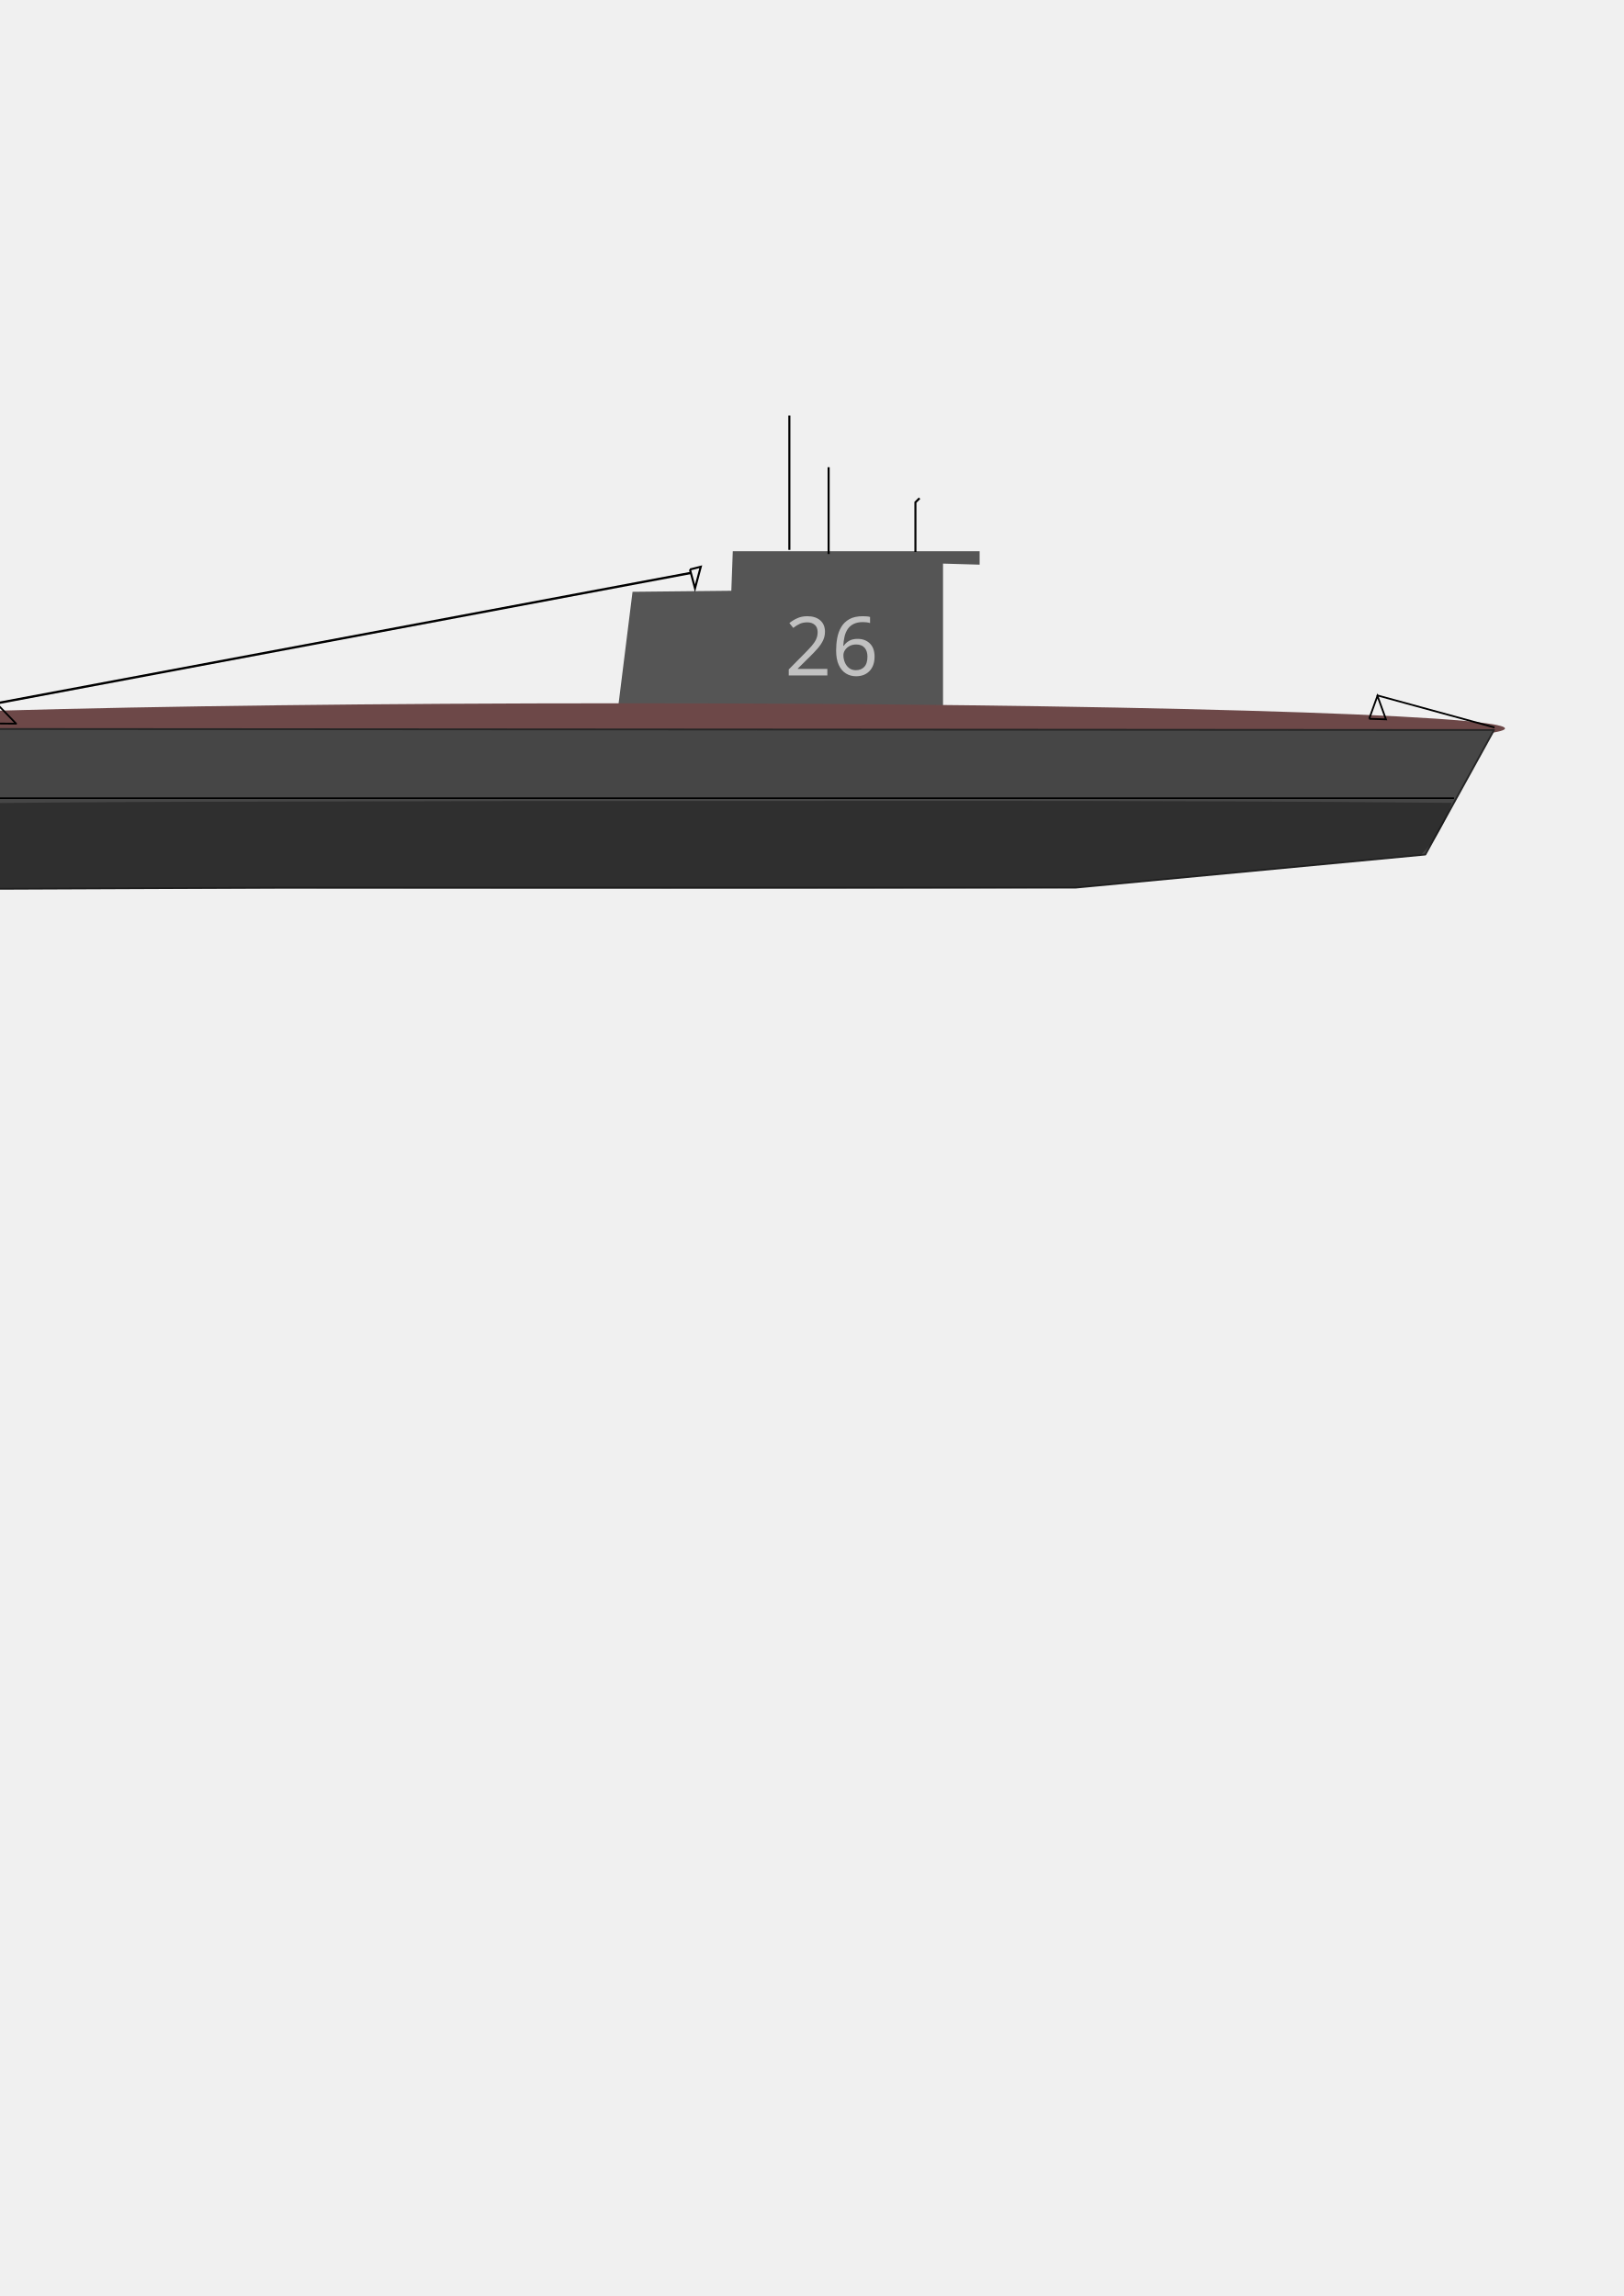
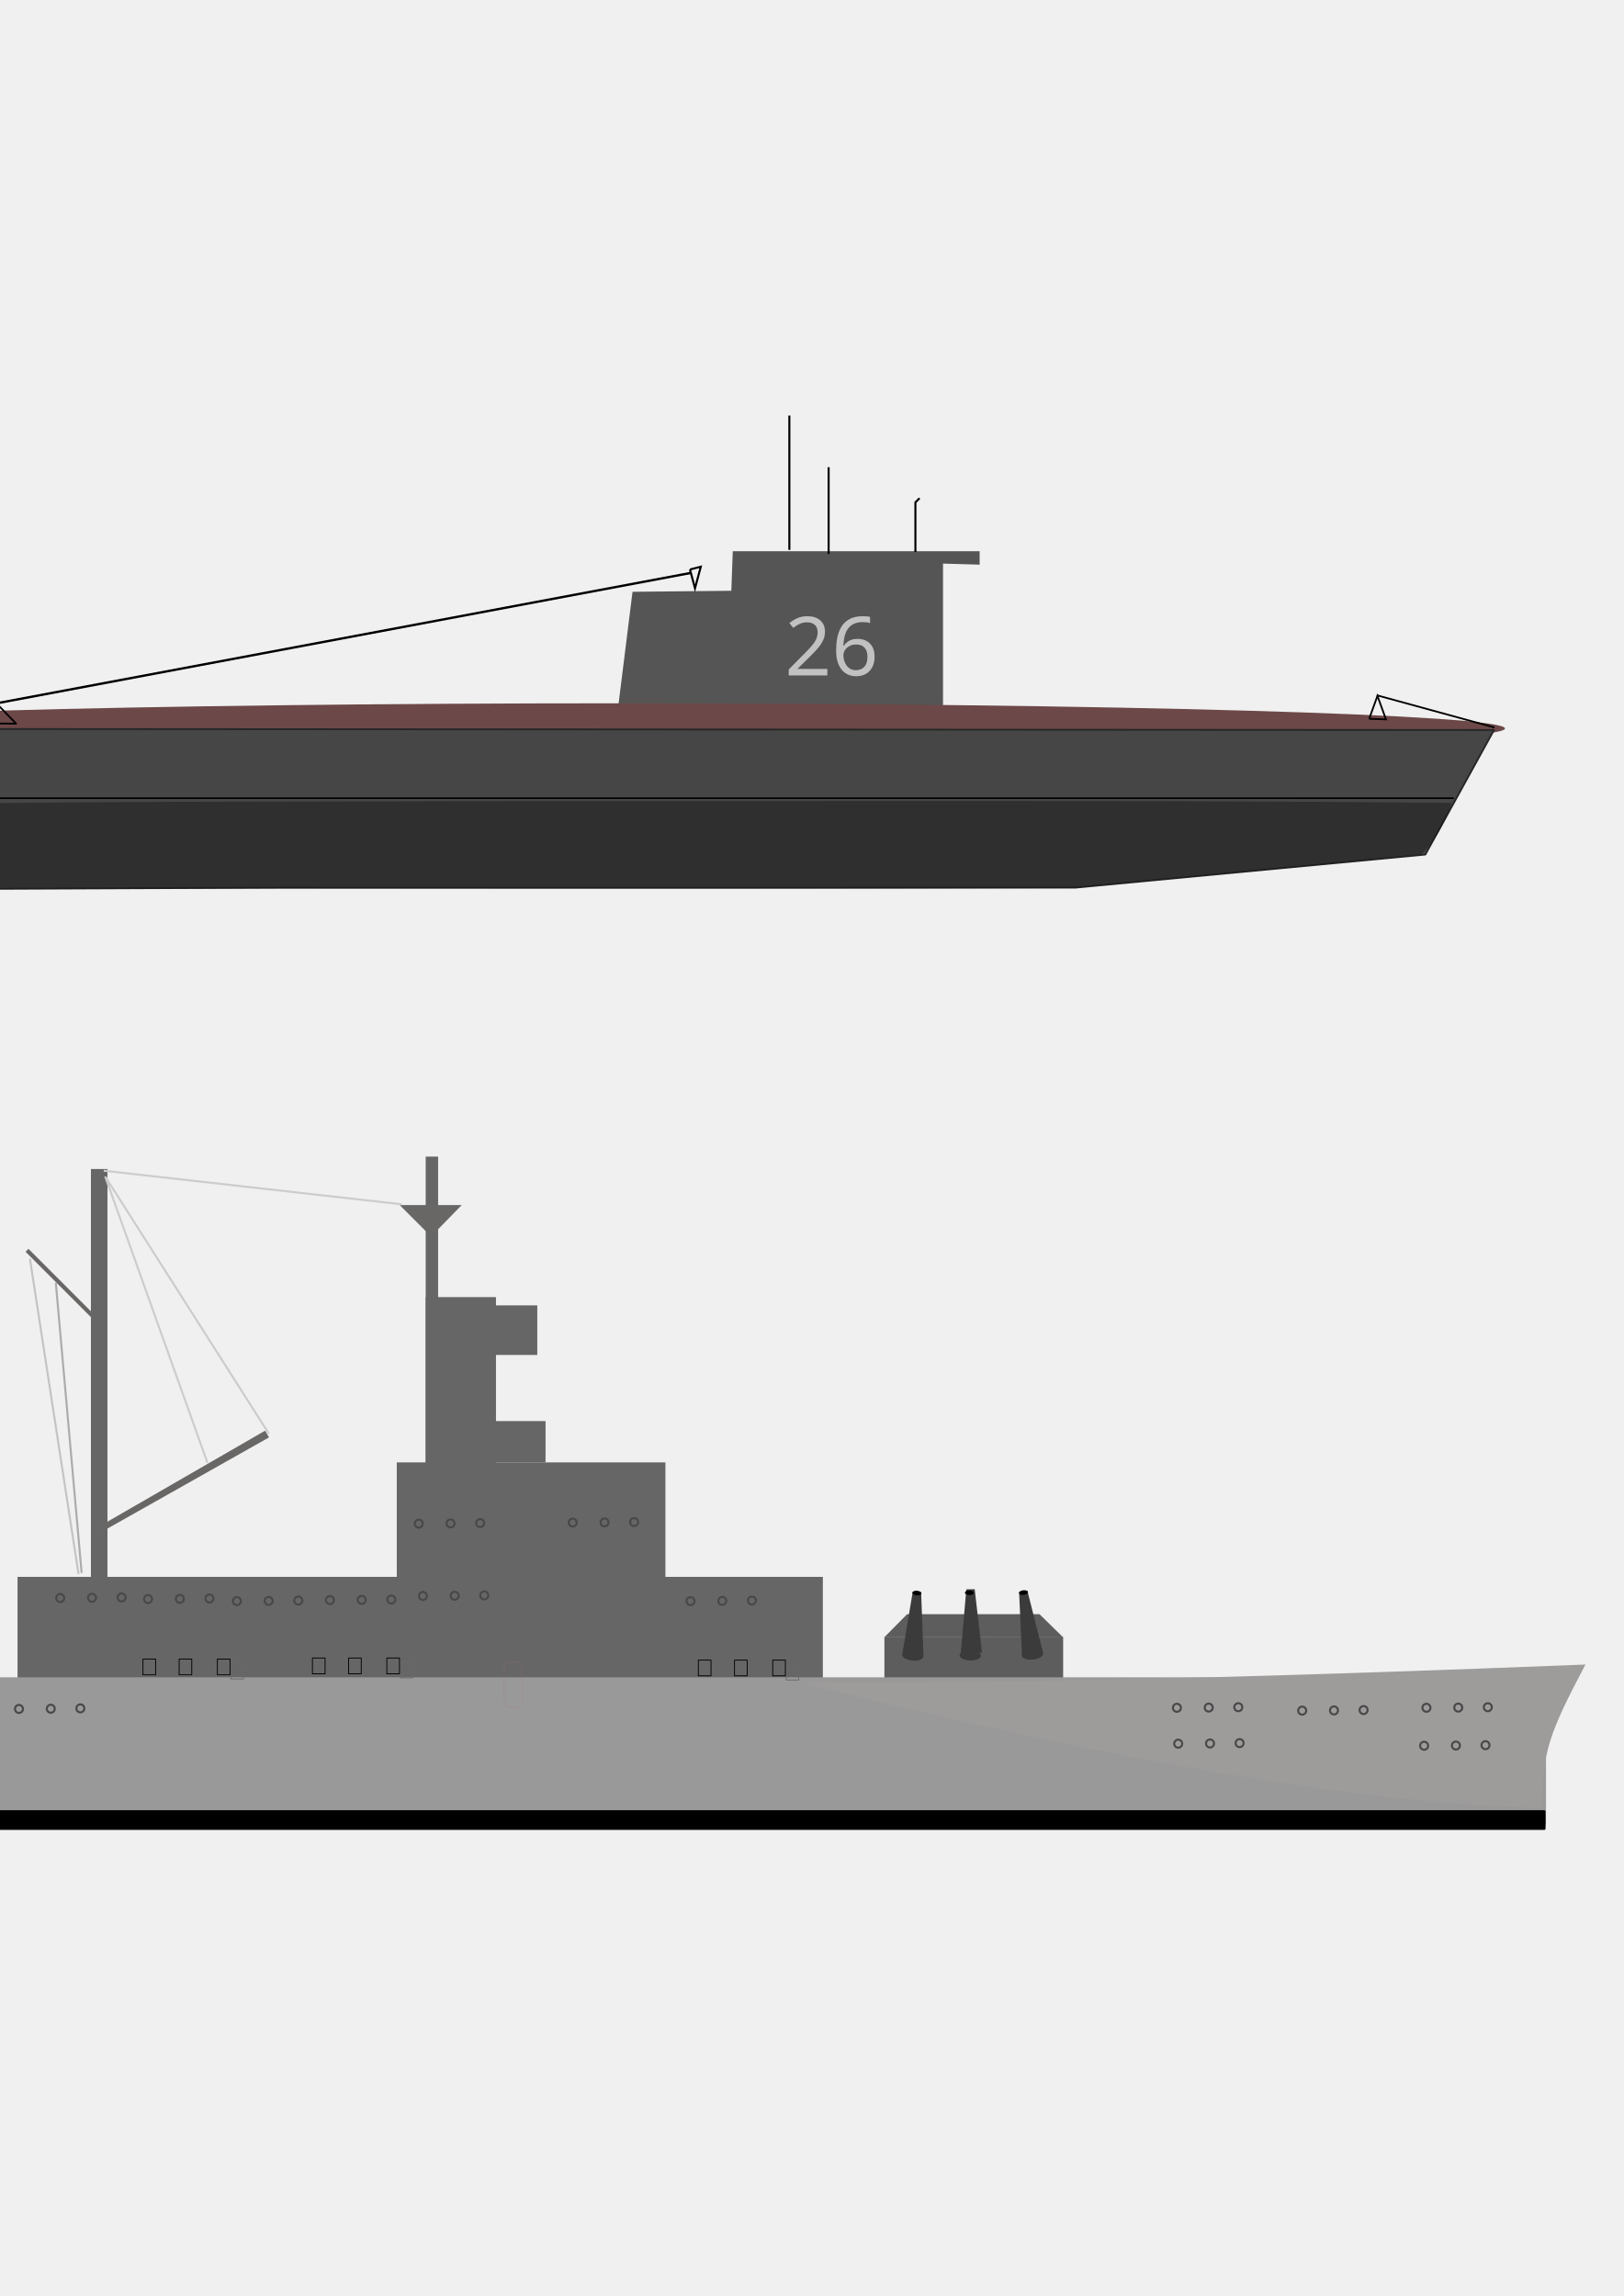
<svg xmlns="http://www.w3.org/2000/svg" width="210mm" height="297mm" id="svg4766" version="1.1">
  <defs id="defs4768">
    </defs>
  <g id="layer1">
+     <g id="g4401" transform="matrix(1.092113,0,0,1.092113,-94.08322,140.2085)">
+       <rect y="604.362" x="482" height="22" width="80" id="rect4350" style="fill:#5d5d5d;fill-opacity:1;stroke:none" />
+       <path id="path4354" d="m 482.088,604.45 10.088,-10.227 59.224,0 10.536,10.302 z" style="fill:#5d5d5d;fill-opacity:1;stroke:none" />
+       <path id="path4356" d="m 494.702,584.095 3.74,0.234 1.033,28.614 -6.713,-0.701 -2.735,-0.286 z" style="fill:#3b3b3b;fill-opacity:1;stroke:none" />
+       <path transform="matrix(1.118913,0.116868,-0.0950088,0.9096298,1.863638,-32.18919)" d="m 499.5,645.362 c 0,1.381 -1.903,2.5 -4.25,2.5 -2.347,0 -4.25,-1.119 -4.25,-2.5 0,-1.381 1.903,-2.5 4.25,-2.5 2.347,0 4.25,1.119 4.25,2.5 z" id="path4358" style="fill:#3b3b3b;fill-opacity:1;stroke:none" />
+       <path transform="matrix(1.590098,0.1566569,-0.1613885,1.457472,-195.2486,-338.6144)" d="m 495.24,580.457 c 0,0.391 -0.564,0.707 -1.26,0.707 -0.696,0 -1.26,-0.317 -1.26,-0.707 0,-0.391 0.564,-0.707 1.26,-0.707 0.696,0 1.26,0.317 1.26,0.707 z" id="path4360" style="fill:#000000;fill-opacity:1;stroke:none" />
+       <path id="path4356-2" d="m 542.291,584.283 3.706,-0.556 7.014,27.76 -6.711,0.723 -2.734,0.295 z" style="fill:#3b3b3b;fill-opacity:1;stroke:none" />
+       <path transform="matrix(1.118528,-0.1204975,0.09795947,0.9093168,-68.88295,85.12111)" d="m 499.5,645.362 c 0,1.381 -1.903,2.5 -4.25,2.5 -2.347,0 -4.25,-1.119 -4.25,-2.5 0,-1.381 1.903,-2.5 4.25,-2.5 2.347,0 4.25,1.119 4.25,2.5 z" id="path4358-4" style="fill:#3b3b3b;fill-opacity:1;stroke:none" />
+       <path transform="matrix(1.587573,-0.1804555,0.1480024,1.458892,-325.9002,-173.1264)" d="m 495.24,580.457 c 0,0.391 -0.564,0.707 -1.26,0.707 -0.696,0 -1.26,-0.317 -1.26,-0.707 0,-0.391 0.564,-0.707 1.26,-0.707 0.696,0 1.26,0.317 1.26,0.707 z" id="path4360-8" style="fill:#000000;fill-opacity:1;stroke:none" />
+       <path id="path4356-6" d="m 518.664,583.115 3.747,-0.063 3.295,28.442 -6.748,-0.168 -2.749,-0.068 z" style="fill:#3b3b3b;fill-opacity:1;stroke:none" />
+       <path transform="matrix(1.124654,0.02791871,-0.02269675,0.9142964,-21.91768,8.782819)" d="m 499.5,645.362 c 0,1.381 -1.903,2.5 -4.25,2.5 -2.347,0 -4.25,-1.119 -4.25,-2.5 0,-1.381 1.903,-2.5 4.25,-2.5 2.347,0 4.25,1.119 4.25,2.5 z" id="path4358-3" style="fill:#3b3b3b;fill-opacity:1;stroke:none" />
+       <path transform="matrix(1.597509,0.0302799,-0.04549642,1.465674,-242.6704,-281.0755)" d="m 495.24,580.457 c 0,0.391 -0.564,0.707 -1.26,0.707 -0.696,0 -1.26,-0.317 -1.26,-0.707 0,-0.391 0.564,-0.707 1.26,-0.707 0.696,0 1.26,0.317 1.26,0.707 z" id="path4360-2" style="fill:#000000;fill-opacity:1;stroke:none" />
+     </g>
+     <g id="g4401-5" transform="matrix(1.092113,0,0,1.092113,-664.0832,139.9533)">
+       <rect y="604.362" x="482" height="22" width="80" id="rect4350-2" style="fill:#5d5d5d;fill-opacity:1;stroke:none" />
+       <path id="path4354-3" d="m 482.088,604.45 10.088,-10.227 59.224,0 10.536,10.302 z" style="fill:#5d5d5d;fill-opacity:1;stroke:none" />
+       <path id="path4356-1" d="m 494.702,584.095 3.74,0.234 1.033,28.614 -6.713,-0.701 -2.735,-0.286 z" style="fill:#3b3b3b;fill-opacity:1;stroke:none" />
+       <path transform="matrix(1.118913,0.116868,-0.0950088,0.9096298,1.863638,-32.18919)" d="m 499.5,645.362 c 0,1.381 -1.903,2.5 -4.25,2.5 -2.347,0 -4.25,-1.119 -4.25,-2.5 0,-1.381 1.903,-2.5 4.25,-2.5 2.347,0 4.25,1.119 4.25,2.5 z" id="path4358-5" style="fill:#3b3b3b;fill-opacity:1;stroke:none" />
+       <path transform="matrix(1.590098,0.1566569,-0.1613885,1.457472,-195.2486,-338.6144)" d="m 495.24,580.457 c 0,0.391 -0.564,0.707 -1.26,0.707 -0.696,0 -1.26,-0.317 -1.26,-0.707 0,-0.391 0.564,-0.707 1.26,-0.707 0.696,0 1.26,0.317 1.26,0.707 z" id="path4360-9" style="fill:#000000;fill-opacity:1;stroke:none" />
+       <path id="path4356-2-3" d="m 542.291,584.283 3.706,-0.556 7.014,27.76 -6.711,0.723 -2.734,0.295 z" style="fill:#3b3b3b;fill-opacity:1;stroke:none" />
+       <path transform="matrix(1.118528,-0.1204975,0.09795947,0.9093168,-68.88295,85.12111)" d="m 499.5,645.362 c 0,1.381 -1.903,2.5 -4.25,2.5 -2.347,0 -4.25,-1.119 -4.25,-2.5 0,-1.381 1.903,-2.5 4.25,-2.5 2.347,0 4.25,1.119 4.25,2.5 z" id="path4358-4-3" style="fill:#3b3b3b;fill-opacity:1;stroke:none" />
+       <path transform="matrix(1.587573,-0.1804555,0.1480024,1.458892,-325.9002,-173.1264)" d="m 495.24,580.457 c 0,0.391 -0.564,0.707 -1.26,0.707 -0.696,0 -1.26,-0.317 -1.26,-0.707 0,-0.391 0.564,-0.707 1.26,-0.707 0.696,0 1.26,0.317 1.26,0.707 z" id="path4360-8-0" style="fill:#000000;fill-opacity:1;stroke:none" />
+       <path id="path4356-6-8" d="m 518.664,583.115 3.747,-0.063 3.295,28.442 -6.748,-0.168 -2.749,-0.068 z" style="fill:#3b3b3b;fill-opacity:1;stroke:none" />
+       <path transform="matrix(1.124654,0.02791871,-0.02269675,0.9142964,-21.91768,8.782819)" d="m 499.5,645.362 c 0,1.381 -1.903,2.5 -4.25,2.5 -2.347,0 -4.25,-1.119 -4.25,-2.5 0,-1.381 1.903,-2.5 4.25,-2.5 2.347,0 4.25,1.119 4.25,2.5 z" id="path4358-3-2" style="fill:#3b3b3b;fill-opacity:1;stroke:none" />
+       <path transform="matrix(1.597509,0.0302799,-0.04549642,1.465674,-242.6704,-281.0755)" d="m 495.24,580.457 c 0,0.391 -0.564,0.707 -1.26,0.707 -0.696,0 -1.26,-0.317 -1.26,-0.707 0,-0.391 0.564,-0.707 1.26,-0.707 0.696,0 1.26,0.317 1.26,0.707 z" id="path4360-2-7" style="fill:#000000;fill-opacity:1;stroke:none" />
+     </g>
+     <rect style="fill:#666666;fill-opacity:1;stroke:none" id="rect3874" width="393.659" height="84.387" x="8.571" y="770.934" ry="0" />
+     <rect style="fill:#666666;fill-opacity:1;stroke:none" id="rect3876" width="131.32" height="60.609" x="193.949" y="714.971" />
+     <rect style="fill:#666666;fill-opacity:1;stroke:none" id="rect3878" width="58.589" height="20.203" x="208.091" y="694.768" />
+     <rect style="fill:#666666;fill-opacity:1;stroke:none" id="rect3880" width="34.345" height="98.995" x="208.091" y="634.159" />
+     <rect style="fill:#666666;fill-opacity:1;stroke:none" id="rect3882" width="38.386" height="24.244" x="224.254" y="638.2" />
    <path style="fill:#555555;fill-opacity:1;stroke:none" d="m 299.911,363.791 9.281,-74.459 48.295,-0.505 0.712,-19.322 120.668,0 0,6.556 -17.896,-0.515 0,28.78 0,11.607 0,46.429 -161.06,1.429" id="path5290" />
    <path style="fill:none;stroke:#000000;stroke-width:1px;stroke-linecap:butt;stroke-linejoin:miter;stroke-opacity:1" d="m 337.265,278.429 2.465,9.199 2.827,-10.55 -5.292,1.35" id="path5310" />
    <path style="fill:none;stroke:#000000;stroke-width:1px;stroke-linecap:butt;stroke-linejoin:miter;stroke-opacity:1" d="m 385.855,268.83 0,-65.66 0,0" id="path5314" />
    <path style="fill:none;stroke:#000000;stroke-width:1px;stroke-linecap:butt;stroke-linejoin:miter;stroke-opacity:1" d="m 405.048,270.851 0,-42.426" id="path5318" />
    <path style="fill:none;stroke:#000000;stroke-width:1px;stroke-linecap:butt;stroke-linejoin:miter;stroke-opacity:1" d="m 447.474,269.841 0,-24.244 2.02,-2.02" id="path5322" />
    <text xml:space="preserve" style="font-size:40px;font-style:normal;font-weight:normal;line-height:125%;letter-spacing:0px;word-spacing:0px;opacity:0.708;fill:#ffffff;fill-opacity:1;stroke:none;font-family:Sans" x="383.628" y="330.219" id="text5326">
      <tspan id="tspan5328" x="383.628" y="330.219" style="fill:#ececec">26</tspan>
    </text>
    <path style="fill:#6d4848;fill-opacity:1;stroke:none" id="path4774" d="m 697.143,379.505 a 312.857,24.286 0 1 1 -625.714,0 312.857,24.286 0 1 1 625.714,0 z" transform="matrix(1.378157,0,0,0.5068599,-225.0914,163.7896)" />
    <path style="fill:#464646;fill-opacity:1;stroke:#262626;stroke-width:0.873px;stroke-linecap:round;stroke-linejoin:round;stroke-opacity:1" d="m 730.305,356.908 -33.568,60.886 -171.078,16.182 -390.995,0 -137.756,0.583 -41.127,-39.167 -63.699,-12.672 -18.404,-26.405 856.627,0.593" id="path5286" />
    <path style="fill:none;stroke:#000000;stroke-width:0.856;stroke-linecap:butt;stroke-linejoin:round;stroke-miterlimit:4;stroke-opacity:1;stroke-dasharray:none" d="M -16.036,353.598 -2.823,342.733 7.873,353.797 -16.036,353.598" id="path5294" />
    <path style="fill:none;stroke:#000000;stroke-width:1.134px;stroke-linecap:butt;stroke-linejoin:miter;stroke-opacity:1" d="M 337.988,280.047 -2.274,343.963" id="path5298" />
    <path style="fill:none;stroke:#000000;stroke-width:0.86px;stroke-linecap:butt;stroke-linejoin:miter;stroke-opacity:1" d="m 669.287,351.419 4.041,-11.204 4.161,11.48 -8.202,-0.277" id="path5302" />
    <path style="fill:none;stroke:#000000;stroke-width:0.86px;stroke-linecap:butt;stroke-linejoin:miter;stroke-opacity:1" d="M 730.559,355.666 672.974,339.905" id="path5306" />
    <path style="fill:#333333;stroke:#000000;stroke-width:0.77px;stroke-linecap:butt;stroke-linejoin:miter;stroke-opacity:1" d="m -68.249,390.249 778.999,0" id="path5363" />
    <path style="opacity:0.408;fill:#0e0e0e;fill-opacity:1;stroke:none" d="m 249.276,391.631 c -100.023,0.373 -200.076,-0.024 -300.078,1.641 4.048,3.617 13.027,8.089 17.741,13.385 10.381,8.978 20.048,18.867 30.305,27.905 175.817,-0.259 351.684,0.518 527.47,-0.388 56.638,-5.763 113.661,-10.447 170.103,-16.532 6.889,-6.572 12.084,-16.434 14.773,-25.128 -153.42,-1.452 -306.882,-0.81 -460.314,-0.884 z" id="path9508" />
+     <rect style="fill:#999999;fill-opacity:1;stroke:none" id="rect3081" width="1156.435" height="41.932" x="-400.721" y="851.858" ry="2.631" />
+     <rect style="fill:#999999;fill-opacity:1;stroke:none" id="rect3083" width="931.149" height="57.781" x="-175.592" y="820.027" ry="2.631" />
+     <rect style="fill:#000000;fill-opacity:1;stroke:none" id="rect3081-6" width="1156.435" height="9.608" x="-400.931" y="885.034" ry="0.603" />
+     <rect style="fill:#666666;fill-opacity:1;stroke:none" id="rect3886" width="8.081" height="214.152" x="44.447" y="571.53" />
+     <rect style="fill:#666666;fill-opacity:1;stroke:none" id="rect3888" width="6.061" height="129.3" x="208.091" y="565.469" />
+     <path style="fill:#696666;stroke:none;stroke-width:1px;stroke-linecap:butt;stroke-linejoin:miter;stroke-opacity:1;fill-opacity:1" d="m 48.992,749.316 -0.505,-3.03 81.109,-46.828 1.9,3.29 z" id="path3892" />
+     <path style="fill:#696666;stroke:none;stroke-width:1px;stroke-linecap:butt;stroke-linejoin:miter;stroke-opacity:1;fill-opacity:1" d="m 210.714,604.505 -15.357,-15.357 30.357,0 z" id="path3894" />
+     <path style="fill:none;stroke:#cccccc;stroke-width:1px;stroke-linecap:butt;stroke-linejoin:miter;stroke-opacity:1" d="m 131.429,700.934 -80,-125.714 50,140" id="path3896" />
+     <path style="fill:none;stroke:#cccccc;stroke-width:1px;stroke-linecap:butt;stroke-linejoin:miter;stroke-opacity:1" d="M 50.714,572.362 196.429,588.791" id="path3900" />
+     <path style="fill:#696666;stroke:none;stroke-width:1px;stroke-linecap:butt;stroke-linejoin:miter;stroke-opacity:1;fill-opacity:1" d="M 45.714,645.219 12.5,612.005 13.929,610.576 45.625,642.273 z" id="path3902" />
+     <path style="fill:#d6d6d6;stroke:#c4c4c4;stroke-width:1px;stroke-linecap:butt;stroke-linejoin:miter;stroke-opacity:1;fill-opacity:1" d="M 14.647,615.471 38.386,769.519" id="path3904" />
+     <path style="fill:none;stroke:#acacac;stroke-width:1px;stroke-linecap:butt;stroke-linejoin:miter;stroke-opacity:1" d="M 39.901,769.014 27.274,627.088" id="path3908" />
+     <path style="fill:#9e9b9b;fill-opacity:1;stroke:none" d="m 754.286,883.791 c -0.728,-26.732 2.9,-36.194 20.714,-70 -286.359,11.432 -383.571,8.571 -383.571,8.571 0,0 223.43,59.603 362.857,61.429 z" id="path3910" />
+     <path style="fill:#9e9b9b;fill-opacity:1;stroke:none" d="m -400.525,884.298 -13.511,-32.199 16.162,0 z" id="path3912" />
+     <path style="fill:none;fill-opacity:1;stroke:#484848;stroke-opacity:1" id="path3914" d="m 11.238,835.495 a 1.957,1.957 0 1 1 -3.914,0 1.957,1.957 0 1 1 3.914,0 z" />
+     <path transform="translate(30.00494,-0.2757308)" style="fill:none;stroke:#484848;stroke-opacity:1" id="path3914-1" d="m 11.238,835.495 a 1.957,1.957 0 1 1 -3.914,0 1.957,1.957 0 1 1 3.914,0 z" />
+     <path transform="translate(15.54065,-0.09715959)" style="fill:none;stroke:#484848;stroke-opacity:1" id="path3914-14" d="m 11.238,835.495 a 1.957,1.957 0 1 1 -3.914,0 1.957,1.957 0 1 1 3.914,0 z" />
+     <path transform="translate(-66.20458,-0.1778008)" style="fill:none;stroke:#484848;stroke-opacity:1" id="path3914-2" d="m 11.238,835.495 a 1.957,1.957 0 1 1 -3.914,0 1.957,1.957 0 1 1 3.914,0 z" />
+     <path transform="translate(-36.19964,-0.4535408)" style="fill:none;stroke:#484848;stroke-opacity:1" id="path3914-1-8" d="m 11.238,835.495 a 1.957,1.957 0 1 1 -3.914,0 1.957,1.957 0 1 1 3.914,0 z" />
+     <path transform="translate(-50.66392,-0.2749608)" style="fill:none;stroke:#484848;stroke-opacity:1" id="path3914-14-8" d="m 11.238,835.495 a 1.957,1.957 0 1 1 -3.914,0 1.957,1.957 0 1 1 3.914,0 z" />
+     <path transform="translate(-139.9457,-0.6828771)" style="fill:none;stroke:#484848;stroke-opacity:1" id="path3914-29" d="m 11.238,835.495 a 1.957,1.957 0 1 1 -3.914,0 1.957,1.957 0 1 1 3.914,0 z" />
+     <path transform="translate(-109.9408,-0.9586171)" style="fill:none;stroke:#484848;stroke-opacity:1" id="path3914-1-3" d="m 11.238,835.495 a 1.957,1.957 0 1 1 -3.914,0 1.957,1.957 0 1 1 3.914,0 z" />
+     <path transform="translate(-124.4051,-0.7800371)" style="fill:none;stroke:#484848;stroke-opacity:1" id="path3914-14-88" d="m 11.238,835.495 a 1.957,1.957 0 1 1 -3.914,0 1.957,1.957 0 1 1 3.914,0 z" />
+     <path transform="translate(688.0006,-0.5566082)" style="fill:none;stroke:#484848;stroke-opacity:1" id="path3914-3" d="m 11.238,835.495 a 1.957,1.957 0 1 1 -3.914,0 1.957,1.957 0 1 1 3.914,0 z" />
+     <path transform="translate(718.0055,-0.8323482)" style="fill:none;stroke:#484848;stroke-opacity:1" id="path3914-1-6" d="m 11.238,835.495 a 1.957,1.957 0 1 1 -3.914,0 1.957,1.957 0 1 1 3.914,0 z" />
+     <path transform="translate(703.5412,-0.6537682)" style="fill:none;stroke:#484848;stroke-opacity:1" id="path3914-14-5" d="m 11.238,835.495 a 1.957,1.957 0 1 1 -3.914,0 1.957,1.957 0 1 1 3.914,0 z" />
+     <path transform="translate(566.0246,-0.5566082)" style="fill:none;stroke:#484848;stroke-opacity:1" id="path3914-7" d="m 11.238,835.495 a 1.957,1.957 0 1 1 -3.914,0 1.957,1.957 0 1 1 3.914,0 z" />
+     <path transform="translate(596.0296,-0.8323482)" style="fill:none;stroke:#484848;stroke-opacity:1" id="path3914-1-67" d="m 11.238,835.495 a 1.957,1.957 0 1 1 -3.914,0 1.957,1.957 0 1 1 3.914,0 z" />
+     <path transform="translate(581.5653,-0.6537682)" style="fill:none;stroke:#484848;stroke-opacity:1" id="path3914-14-7" d="m 11.238,835.495 a 1.957,1.957 0 1 1 -3.914,0 1.957,1.957 0 1 1 3.914,0 z" />
+     <path transform="translate(686.8641,18.00494)" style="fill:none;stroke:#484848;stroke-opacity:1" id="path3914-0" d="m 11.238,835.495 a 1.957,1.957 0 1 1 -3.914,0 1.957,1.957 0 1 1 3.914,0 z" />
+     <path transform="translate(716.8691,17.72921)" style="fill:none;stroke:#484848;stroke-opacity:1" id="path3914-1-2" d="m 11.238,835.495 a 1.957,1.957 0 1 1 -3.914,0 1.957,1.957 0 1 1 3.914,0 z" />
+     <path transform="translate(702.4048,17.90779)" style="fill:none;stroke:#484848;stroke-opacity:1" id="path3914-14-4" d="m 11.238,835.495 a 1.957,1.957 0 1 1 -3.914,0 1.957,1.957 0 1 1 3.914,0 z" />
+     <path transform="translate(566.656,16.99479)" style="fill:none;stroke:#484848;stroke-opacity:1" id="path3914-10" d="m 11.238,835.495 a 1.957,1.957 0 1 1 -3.914,0 1.957,1.957 0 1 1 3.914,0 z" />
+     <path transform="translate(596.6609,16.71905)" style="fill:none;stroke:#484848;stroke-opacity:1" id="path3914-1-33" d="m 11.238,835.495 a 1.957,1.957 0 1 1 -3.914,0 1.957,1.957 0 1 1 3.914,0 z" />
+     <path transform="translate(582.1966,16.89763)" style="fill:none;stroke:#484848;stroke-opacity:1" id="path3914-14-0" d="m 11.238,835.495 a 1.957,1.957 0 1 1 -3.914,0 1.957,1.957 0 1 1 3.914,0 z" />
+     <path transform="translate(627.2651,0.8323519)" style="fill:none;stroke:#484848;stroke-opacity:1" id="path3914-39" d="m 11.238,835.495 a 1.957,1.957 0 1 1 -3.914,0 1.957,1.957 0 1 1 3.914,0 z" />
+     <path transform="translate(657.2701,0.5566119)" style="fill:none;stroke:#484848;stroke-opacity:1" id="path3914-1-1" d="m 11.238,835.495 a 1.957,1.957 0 1 1 -3.914,0 1.957,1.957 0 1 1 3.914,0 z" />
+     <path transform="translate(642.8058,0.7351919)" style="fill:none;stroke:#484848;stroke-opacity:1" id="path3914-14-1" d="m 11.238,835.495 a 1.957,1.957 0 1 1 -3.914,0 1.957,1.957 0 1 1 3.914,0 z" />
+     <path transform="translate(20.16347,-54.22096)" style="fill:none;stroke:#484848;stroke-opacity:1" id="path3914-5" d="m 11.238,835.495 a 1.957,1.957 0 1 1 -3.914,0 1.957,1.957 0 1 1 3.914,0 z" />
+     <path transform="translate(50.1684,-54.4967)" style="fill:none;stroke:#484848;stroke-opacity:1" id="path3914-1-29" d="m 11.238,835.495 a 1.957,1.957 0 1 1 -3.914,0 1.957,1.957 0 1 1 3.914,0 z" />
+     <path transform="translate(35.70412,-54.31812)" style="fill:none;stroke:#484848;stroke-opacity:1" id="path3914-14-9" d="m 11.238,835.495 a 1.957,1.957 0 1 1 -3.914,0 1.957,1.957 0 1 1 3.914,0 z" />
+     <path transform="translate(106.5315,-52.70573)" style="fill:none;stroke:#484848;stroke-opacity:1" id="path3914-32" d="m 11.238,835.495 a 1.957,1.957 0 1 1 -3.914,0 1.957,1.957 0 1 1 3.914,0 z" />
+     <path transform="translate(136.5365,-52.98147)" style="fill:none;stroke:#484848;stroke-opacity:1" id="path3914-1-7" d="m 11.238,835.495 a 1.957,1.957 0 1 1 -3.914,0 1.957,1.957 0 1 1 3.914,0 z" />
+     <path transform="translate(122.0722,-52.80289)" style="fill:none;stroke:#484848;stroke-opacity:1" id="path3914-14-2" d="m 11.238,835.495 a 1.957,1.957 0 1 1 -3.914,0 1.957,1.957 0 1 1 3.914,0 z" />
+     <path transform="translate(197.4452,-55.23112)" style="fill:none;stroke:#484848;stroke-opacity:1" id="path3914-53" d="m 11.238,835.495 a 1.957,1.957 0 1 1 -3.914,0 1.957,1.957 0 1 1 3.914,0 z" />
+     <path transform="translate(227.4502,-55.50686)" style="fill:none;stroke:#484848;stroke-opacity:1" id="path3914-1-9" d="m 11.238,835.495 a 1.957,1.957 0 1 1 -3.914,0 1.957,1.957 0 1 1 3.914,0 z" />
+     <path transform="translate(212.9859,-55.32827)" style="fill:none;stroke:#484848;stroke-opacity:1" id="path3914-14-42" d="m 11.238,835.495 a 1.957,1.957 0 1 1 -3.914,0 1.957,1.957 0 1 1 3.914,0 z" />
+     <path transform="translate(195.4249,-90.58645)" style="fill:none;stroke:#484848;stroke-opacity:1" id="path3914-8" d="m 11.238,835.495 a 1.957,1.957 0 1 1 -3.914,0 1.957,1.957 0 1 1 3.914,0 z" />
+     <path transform="translate(225.4299,-90.86219)" style="fill:none;stroke:#484848;stroke-opacity:1" id="path3914-1-60" d="m 11.238,835.495 a 1.957,1.957 0 1 1 -3.914,0 1.957,1.957 0 1 1 3.914,0 z" />
+     <path transform="translate(210.9656,-90.68361)" style="fill:none;stroke:#484848;stroke-opacity:1" id="path3914-14-3" d="m 11.238,835.495 a 1.957,1.957 0 1 1 -3.914,0 1.957,1.957 0 1 1 3.914,0 z" />
+     <path transform="translate(151.9884,-53.21081)" style="fill:none;stroke:#484848;stroke-opacity:1" id="path3914-59" d="m 11.238,835.495 a 1.957,1.957 0 1 1 -3.914,0 1.957,1.957 0 1 1 3.914,0 z" />
+     <path transform="translate(181.9933,-53.48655)" style="fill:none;stroke:#484848;stroke-opacity:1" id="path3914-1-5" d="m 11.238,835.495 a 1.957,1.957 0 1 1 -3.914,0 1.957,1.957 0 1 1 3.914,0 z" />
+     <path transform="translate(167.529,-53.30797)" style="fill:none;stroke:#484848;stroke-opacity:1" id="path3914-14-46" d="m 11.238,835.495 a 1.957,1.957 0 1 1 -3.914,0 1.957,1.957 0 1 1 3.914,0 z" />
+     <path transform="translate(63.09495,-53.71589)" style="fill:none;stroke:#484848;stroke-opacity:1" id="path3914-83" d="m 11.238,835.495 a 1.957,1.957 0 1 1 -3.914,0 1.957,1.957 0 1 1 3.914,0 z" />
+     <path transform="translate(93.09989,-53.99163)" style="fill:none;stroke:#484848;stroke-opacity:1" id="path3914-1-61" d="m 11.238,835.495 a 1.957,1.957 0 1 1 -3.914,0 1.957,1.957 0 1 1 3.914,0 z" />
+     <path transform="translate(78.6356,-53.81305)" style="fill:none;stroke:#484848;stroke-opacity:1" id="path3914-14-55" d="m 11.238,835.495 a 1.957,1.957 0 1 1 -3.914,0 1.957,1.957 0 1 1 3.914,0 z" />
+     <path transform="translate(328.26,-52.70573)" style="fill:none;stroke:#484848;stroke-opacity:1" id="path3914-52" d="m 11.238,835.495 a 1.957,1.957 0 1 1 -3.914,0 1.957,1.957 0 1 1 3.914,0 z" />
+     <path transform="translate(358.2649,-52.98147)" style="fill:none;stroke:#484848;stroke-opacity:1" id="path3914-1-14" d="m 11.238,835.495 a 1.957,1.957 0 1 1 -3.914,0 1.957,1.957 0 1 1 3.914,0 z" />
+     <path transform="translate(343.8006,-52.80289)" style="fill:none;stroke:#484848;stroke-opacity:1" id="path3914-14-83" d="m 11.238,835.495 a 1.957,1.957 0 1 1 -3.914,0 1.957,1.957 0 1 1 3.914,0 z" />
+     <path transform="translate(270.6813,-91.09153)" style="fill:none;stroke:#484848;stroke-opacity:1" id="path3914-22" d="m 11.238,835.495 a 1.957,1.957 0 1 1 -3.914,0 1.957,1.957 0 1 1 3.914,0 z" />
+     <path transform="translate(300.6862,-91.36727)" style="fill:none;stroke:#484848;stroke-opacity:1" id="path3914-1-92" d="m 11.238,835.495 a 1.957,1.957 0 1 1 -3.914,0 1.957,1.957 0 1 1 3.914,0 z" />
+     <path transform="translate(286.2219,-91.18869)" style="fill:none;stroke:#484848;stroke-opacity:1" id="path3914-14-17" d="m 11.238,835.495 a 1.957,1.957 0 1 1 -3.914,0 1.957,1.957 0 1 1 3.914,0 z" />
+     <rect style="fill:none;stroke:#ad6d6d;stroke-width:0.1;stroke-linecap:round;stroke-linejoin:round;stroke-miterlimit:4;stroke-opacity:1;stroke-dasharray:none;stroke-dashoffset:0" id="rect4154" width="8.586" height="22.223" x="246.477" y="812.451" ry="2.631" />
+     <rect style="fill:none;stroke:#686868;stroke-width:0.414;stroke-linecap:round;stroke-linejoin:round;stroke-miterlimit:4;stroke-opacity:1;stroke-dasharray:none;stroke-dashoffset:0" id="rect4156-5" width="6.182" height="7.7" x="384.302" y="813.652" ry="0" />
+     <rect style="fill:none;stroke:#000000;stroke-width:0.414;stroke-linecap:round;stroke-linejoin:round;stroke-miterlimit:4;stroke-opacity:1;stroke-dasharray:none;stroke-dashoffset:0" id="rect4156" width="6.182" height="7.7" x="359.049" y="811.631" ry="0" />
+     <rect style="fill:none;stroke:#000000;stroke-width:0.414;stroke-linecap:round;stroke-linejoin:round;stroke-miterlimit:4;stroke-opacity:1;stroke-dasharray:none;stroke-dashoffset:0" id="rect4156-8" width="6.182" height="7.7" x="341.371" y="811.631" ry="0" />
+     <rect style="fill:none;stroke:#000000;stroke-width:0.414;stroke-linecap:round;stroke-linejoin:round;stroke-miterlimit:4;stroke-opacity:1;stroke-dasharray:none;stroke-dashoffset:0" id="rect4156-84" width="6.182" height="7.7" x="377.736" y="811.631" ry="0" />
+     <rect style="fill:none;stroke:#686868;stroke-width:0.414;stroke-linecap:round;stroke-linejoin:round;stroke-miterlimit:4;stroke-opacity:1;stroke-dasharray:none;stroke-dashoffset:0" id="rect4156-5-6" width="6.182" height="7.7" x="112.824" y="813.147" ry="0" />
+     <rect style="fill:none;stroke:#000000;stroke-width:0.414;stroke-linecap:round;stroke-linejoin:round;stroke-miterlimit:4;stroke-opacity:1;stroke-dasharray:none;stroke-dashoffset:0" id="rect4156-3" width="6.182" height="7.7" x="87.57" y="811.126" ry="0" />
+     <rect style="fill:none;stroke:#000000;stroke-width:0.414;stroke-linecap:round;stroke-linejoin:round;stroke-miterlimit:4;stroke-opacity:1;stroke-dasharray:none;stroke-dashoffset:0" id="rect4156-8-6" width="6.182" height="7.7" x="69.892" y="811.126" ry="0" />
+     <rect style="fill:none;stroke:#000000;stroke-width:0.414;stroke-linecap:round;stroke-linejoin:round;stroke-miterlimit:4;stroke-opacity:1;stroke-dasharray:none;stroke-dashoffset:0" id="rect4156-84-2" width="6.182" height="7.7" x="106.258" y="811.126" ry="0" />
+     <rect style="fill:none;stroke:#686868;stroke-width:0.414;stroke-linecap:round;stroke-linejoin:round;stroke-miterlimit:4;stroke-opacity:1;stroke-dasharray:none;stroke-dashoffset:0" id="rect4156-5-6-1" width="6.182" height="7.7" x="195.656" y="812.642" ry="0" />
+     <rect style="fill:none;stroke:#000000;stroke-width:0.414;stroke-linecap:round;stroke-linejoin:round;stroke-miterlimit:4;stroke-opacity:1;stroke-dasharray:none;stroke-dashoffset:0" id="rect4156-3-3" width="6.182" height="7.7" x="170.403" y="810.621" ry="0" />
+     <rect style="fill:none;stroke:#000000;stroke-width:0.414;stroke-linecap:round;stroke-linejoin:round;stroke-miterlimit:4;stroke-opacity:1;stroke-dasharray:none;stroke-dashoffset:0" id="rect4156-8-6-9" width="6.182" height="7.7" x="152.725" y="810.621" ry="0" />
+     <rect style="fill:none;stroke:#000000;stroke-width:0.414;stroke-linecap:round;stroke-linejoin:round;stroke-miterlimit:4;stroke-opacity:1;stroke-dasharray:none;stroke-dashoffset:0" id="rect4156-84-2-5" width="6.182" height="7.7" x="189.09" y="810.621" ry="0" />
  </g>
</svg>
